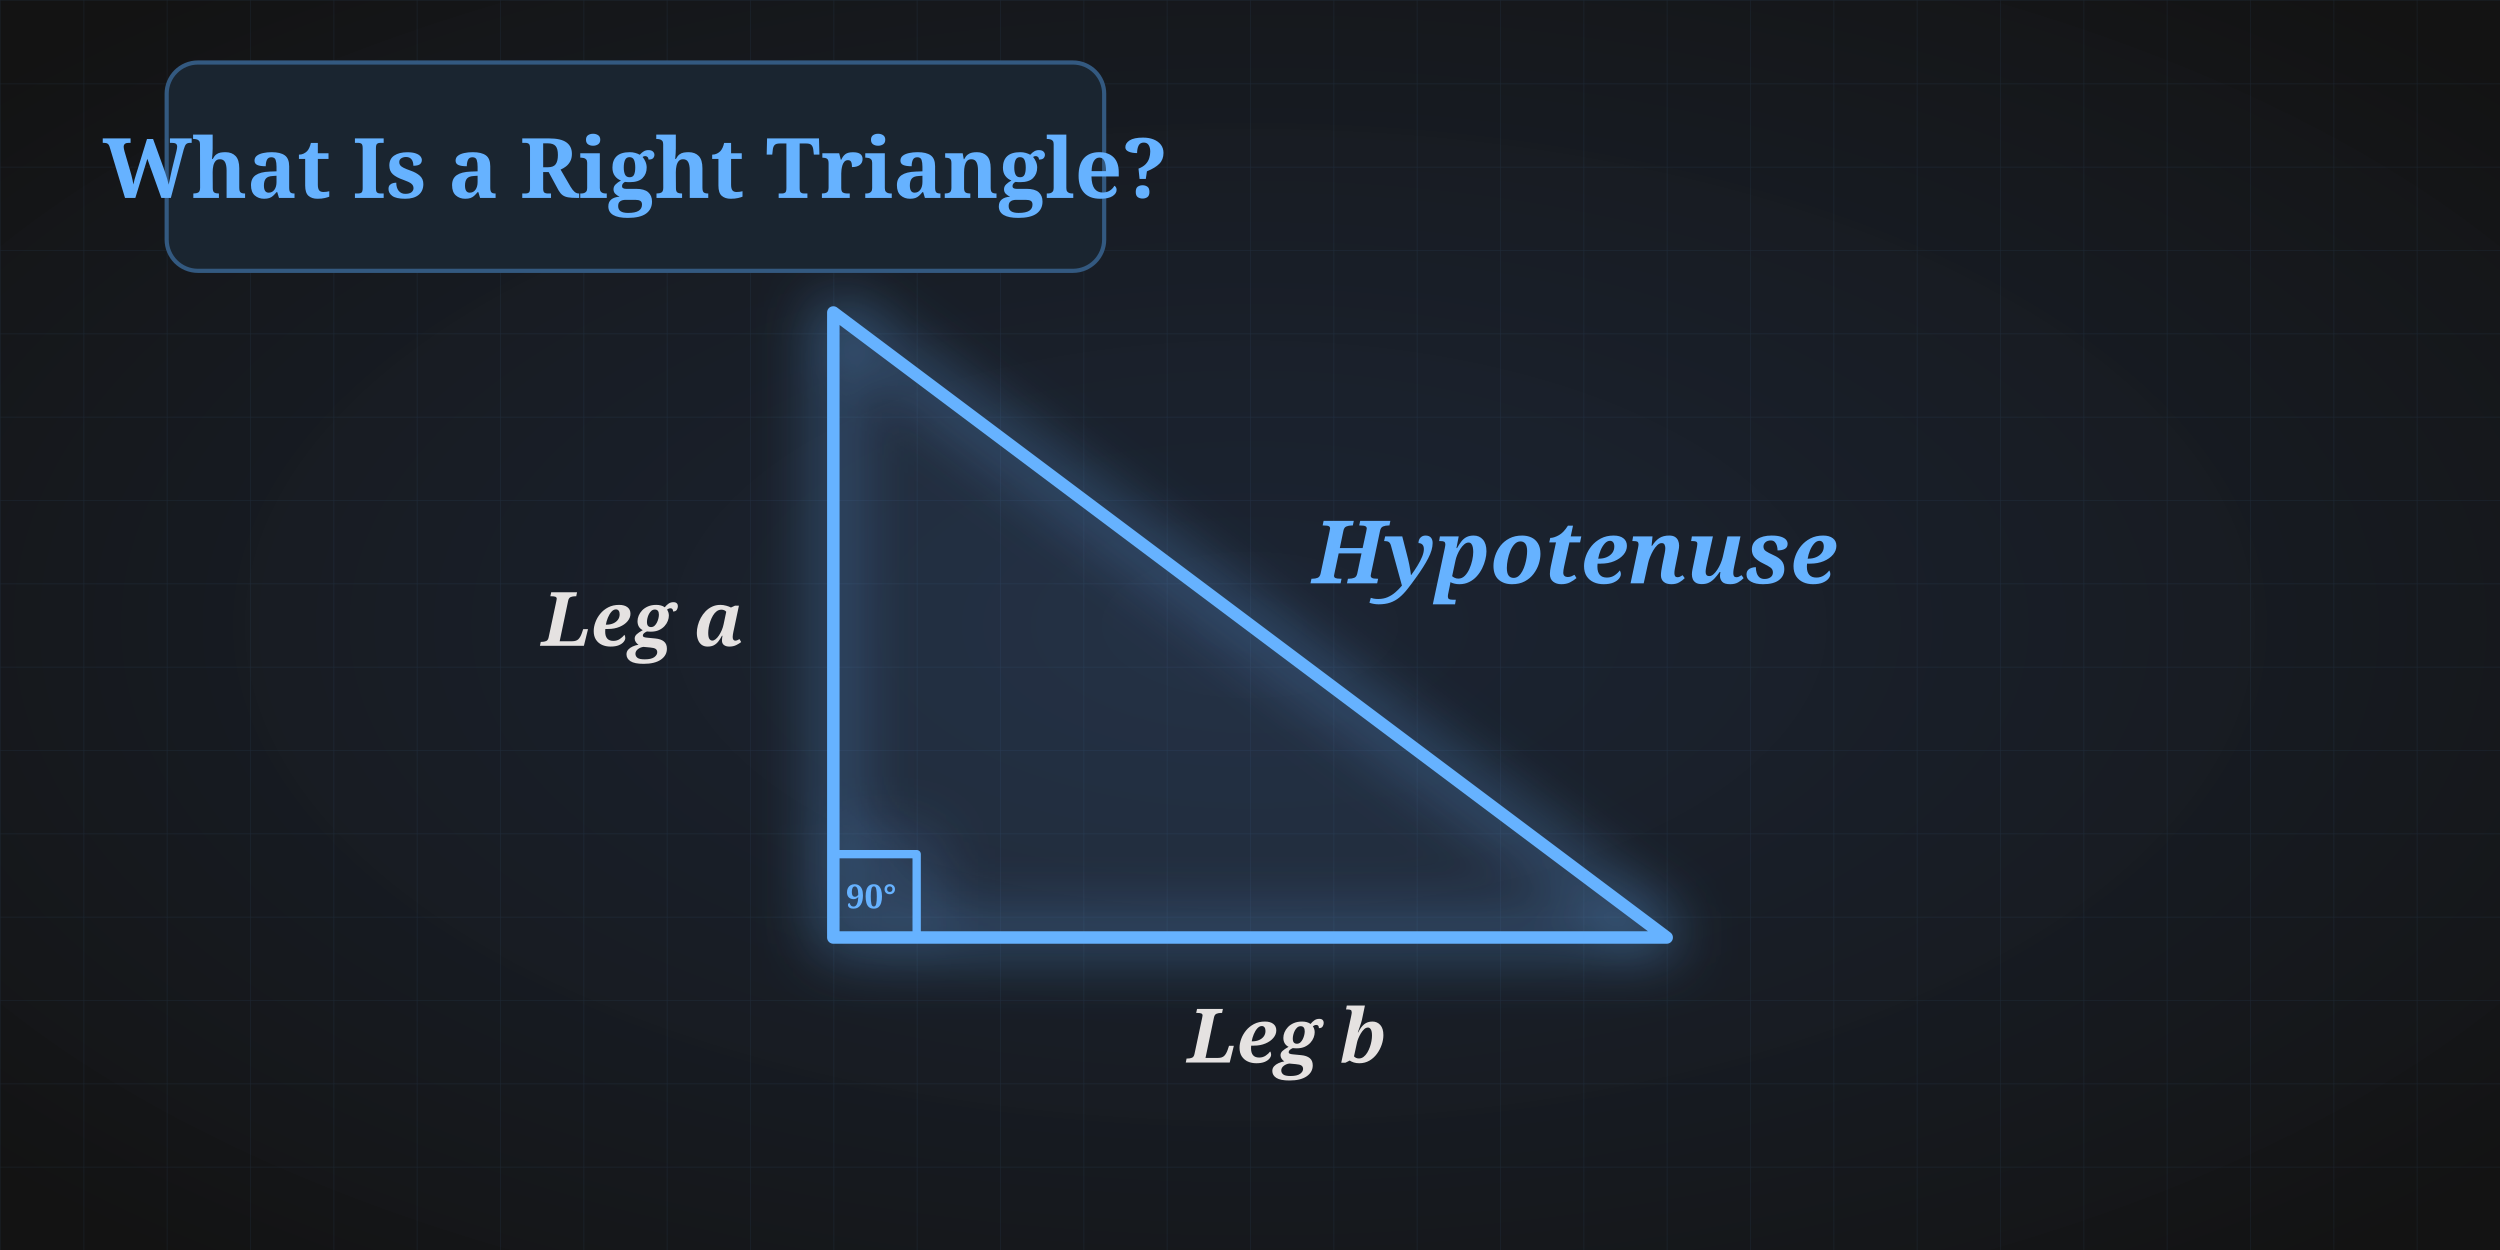
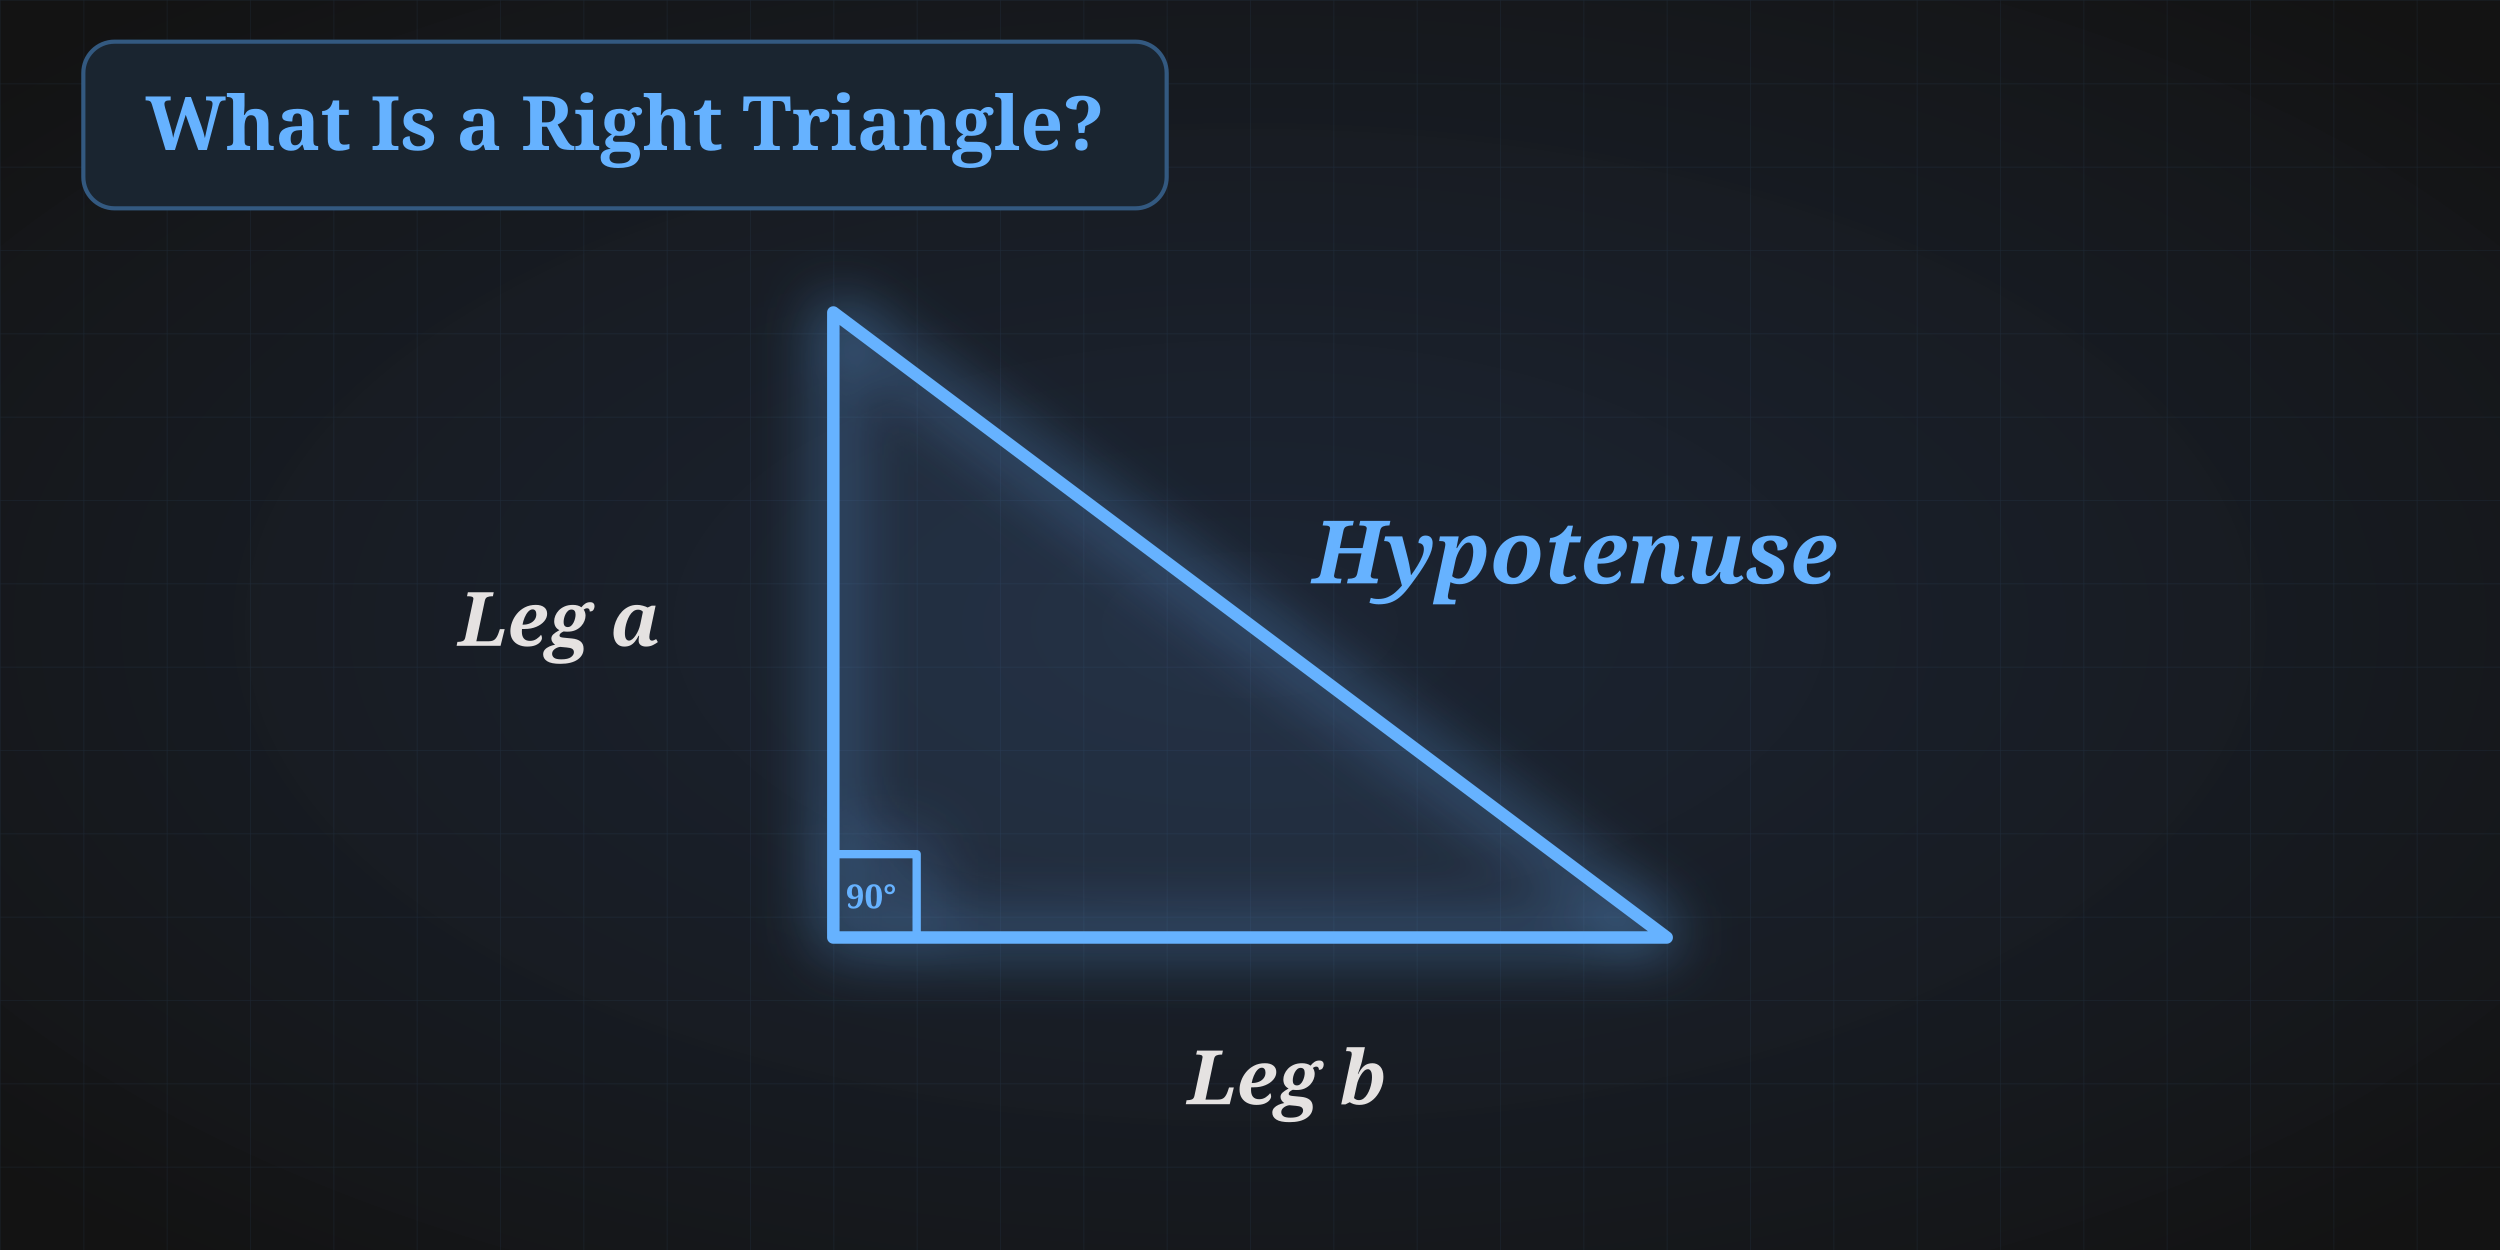
<svg xmlns="http://www.w3.org/2000/svg" width="1200" height="600" viewBox="0 0 1200 600" fill="none">
  <rect width="1200" height="600" fill="#131313" />
  <rect width="1200" height="600" fill="url(#paint0_radial)" />
  <g opacity="0.1">
    <pattern id="grid" width="40" height="40" patternUnits="userSpaceOnUse">
      <path d="M 40 0 L 0 0 0 40" fill="none" stroke="#66b2ff" stroke-width="0.5" />
    </pattern>
    <rect width="1200" height="600" fill="url(#grid)" />
  </g>
  <filter id="glow" x="-20%" y="-20%" width="140%" height="140%">
    <feGaussianBlur stdDeviation="15" result="blur" />
    <feComposite in="SourceGraphic" in2="blur" operator="over" />
  </filter>
  <g filter="url(#glow)">
    <path d="M 400 450 L 400 150 L 800 450 Z" fill="rgba(102, 178, 255, 0.05)" stroke="#66b2ff" stroke-width="6" stroke-linejoin="round" />
    <path d="M 400 410 L 440 410 L 440 450" fill="none" stroke="#66b2ff" stroke-width="4" stroke-linejoin="round" />
  </g>
-   <text x="260" y="310" fill="#e5e2e1" font-family="'Noto Serif', Georgia, serif" font-size="36" font-style="italic" font-weight="bold">Leg a</text>
-   <text x="570" y="510" fill="#e5e2e1" font-family="'Noto Serif', Georgia, serif" font-size="36" font-style="italic" font-weight="bold">Leg b</text>
+   <text x="220" y="310" fill="#e5e2e1" font-family="'Noto Serif', Georgia, serif" font-size="36" font-style="italic" font-weight="bold">Leg a</text>
+   <text x="570" y="530" fill="#e5e2e1" font-family="'Noto Serif', Georgia, serif" font-size="36" font-style="italic" font-weight="bold">Leg b</text>
  <text x="630" y="280" fill="#66b2ff" font-family="'Noto Serif', Georgia, serif" font-size="42" font-style="italic" font-weight="bold">Hypotenuse</text>
-   <g transform="translate(80, 30)">
-     <rect width="450" height="100" rx="15" fill="#1a2530" stroke="#335980" stroke-width="2" />
-     <text x="225" y="65" fill="#66b2ff" font-family="'Noto Serif', Georgia, serif" font-size="40" font-weight="bold" text-anchor="middle">What Is a Right Triangle?</text>
+   <g transform="translate(40, 20)">
+     <rect width="520" height="80" rx="15" fill="#1a2530" stroke="#335980" stroke-width="2" />
+     <text x="260" y="52" fill="#66b2ff" font-family="'Noto Serif', Georgia, serif" font-size="36" font-weight="bold" text-anchor="middle">What Is a Right Triangle?</text>
  </g>
  <text x="406" y="436" fill="#66b2ff" font-family="'Noto Serif', Georgia, serif" font-size="16" font-weight="bold">90°</text>
  <defs>
    <radialGradient id="paint0_radial" cx="0" cy="0" r="1" gradientUnits="userSpaceOnUse" gradientTransform="translate(600 300) rotate(90) scale(400 800)">
      <stop stop-color="#1e293b" stop-opacity="0.8" />
      <stop offset="1" stop-color="#131313" stop-opacity="1" />
    </radialGradient>
  </defs>
</svg>
